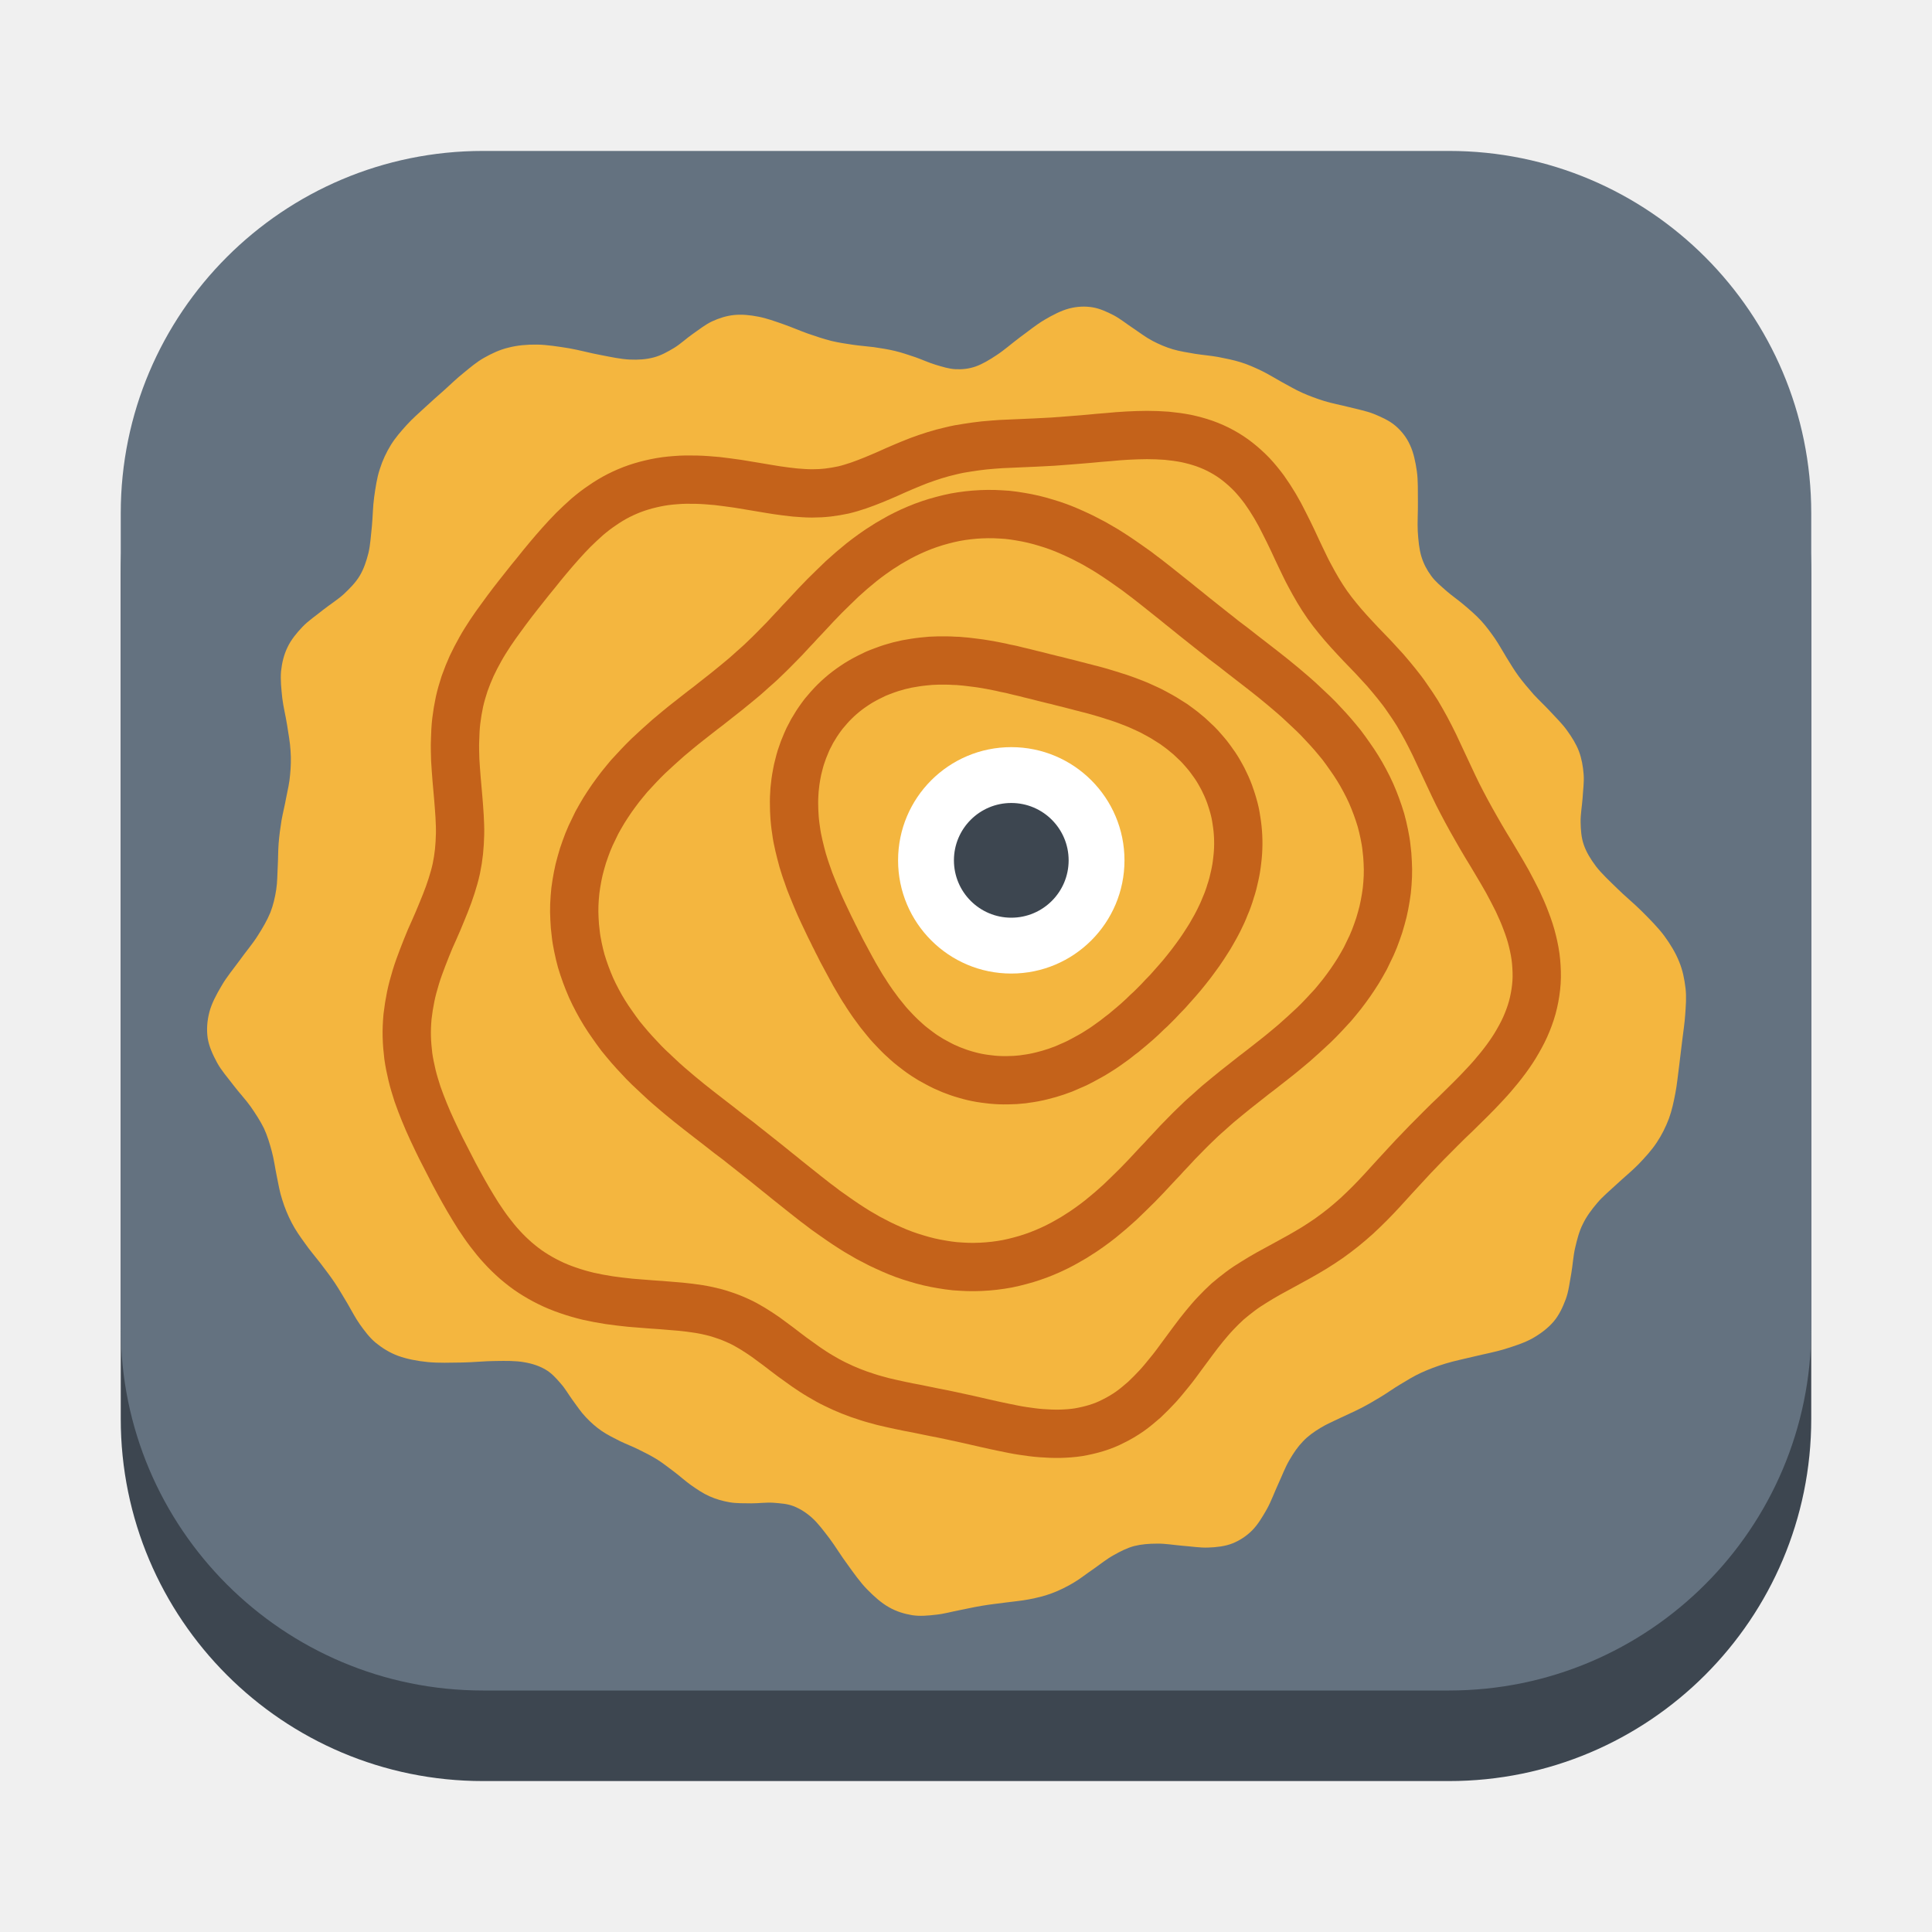
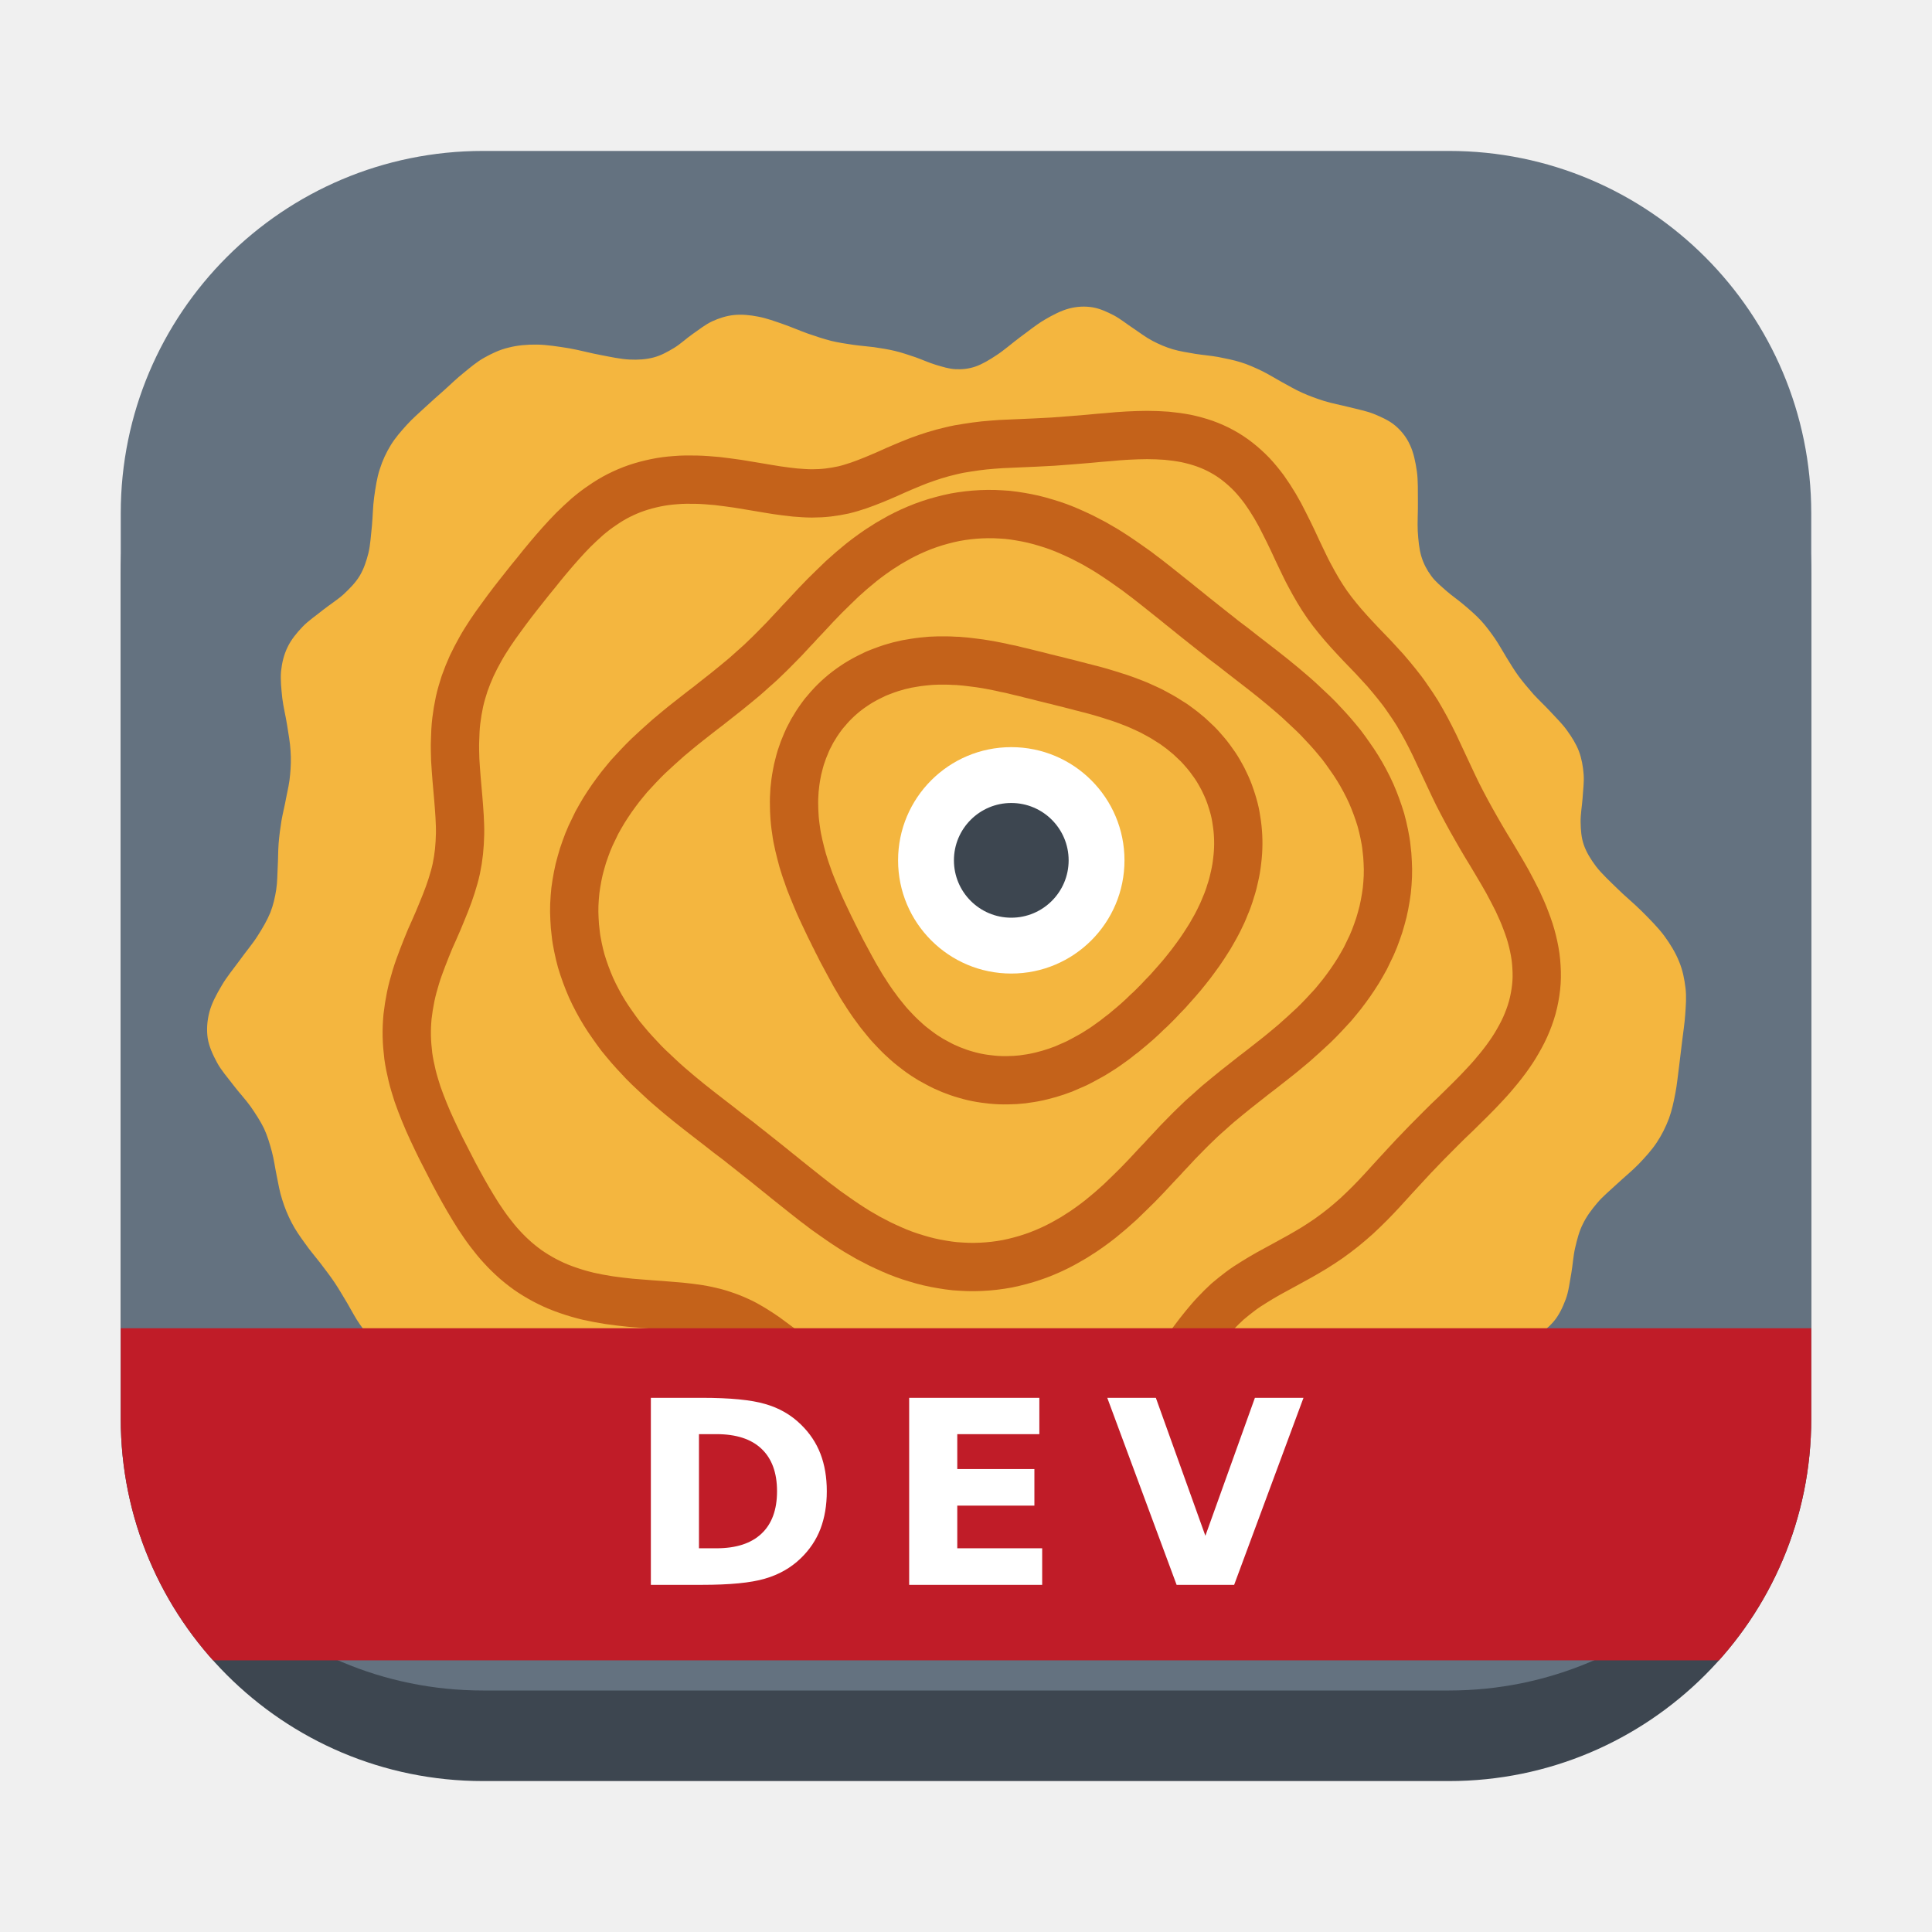
<svg xmlns="http://www.w3.org/2000/svg" width="128" height="128" viewBox="0 0 128 128">
  <rect x="8" y="14" width="112" height="104" rx="24" fill="#3d4650" />
  <rect x="8" y="10" width="112" height="102" rx="24" fill="#647280" />
  <path d="M110.26,62.00C110.67,62.56 111.02,63.14 111.25,63.72C111.49,64.30 111.60,64.89 111.67,65.47C111.74,66.06 111.69,66.64 111.65,67.22C111.61,67.80 111.52,68.37 111.45,68.95C111.38,69.53 111.31,70.10 111.24,70.68C111.16,71.26 111.11,71.84 111.00,72.41C110.89,72.99 110.77,73.56 110.57,74.11C110.36,74.66 110.10,75.19 109.76,75.70C109.43,76.20 109.00,76.67 108.56,77.13C108.12,77.58 107.60,78.00 107.14,78.43C106.68,78.86 106.19,79.26 105.82,79.70C105.44,80.15 105.11,80.59 104.87,81.09C104.62,81.58 104.49,82.11 104.36,82.66C104.23,83.21 104.20,83.81 104.10,84.38C103.99,84.96 103.93,85.56 103.73,86.09C103.53,86.62 103.29,87.14 102.92,87.57C102.55,88.00 102.07,88.36 101.53,88.67C100.99,88.97 100.33,89.18 99.69,89.38C99.04,89.58 98.32,89.71 97.67,89.87C97.01,90.03 96.36,90.16 95.77,90.34C95.18,90.52 94.65,90.72 94.15,90.95C93.65,91.18 93.22,91.45 92.77,91.72C92.33,91.98 91.92,92.28 91.49,92.54C91.06,92.80 90.62,93.06 90.17,93.29C89.73,93.52 89.25,93.72 88.80,93.94C88.35,94.16 87.89,94.35 87.47,94.61C87.06,94.86 86.67,95.13 86.33,95.49C85.99,95.84 85.70,96.26 85.43,96.73C85.15,97.20 84.94,97.77 84.69,98.31C84.44,98.85 84.22,99.47 83.93,99.99C83.64,100.50 83.33,101.02 82.95,101.40C82.57,101.78 82.12,102.07 81.64,102.26C81.15,102.45 80.60,102.51 80.04,102.53C79.49,102.55 78.89,102.45 78.33,102.41C77.76,102.36 77.19,102.26 76.66,102.27C76.12,102.27 75.62,102.31 75.14,102.43C74.66,102.56 74.21,102.79 73.77,103.04C73.32,103.29 72.90,103.63 72.46,103.94C72.01,104.24 71.57,104.60 71.11,104.87C70.65,105.14 70.17,105.38 69.68,105.56C69.19,105.75 68.68,105.86 68.18,105.96C67.67,106.06 67.15,106.10 66.64,106.17C66.13,106.24 65.62,106.29 65.10,106.38C64.59,106.46 64.08,106.58 63.56,106.68C63.04,106.78 62.52,106.93 62.00,106.98C61.48,107.04 60.95,107.09 60.43,107.01C59.91,106.92 59.39,106.77 58.89,106.48C58.39,106.20 57.91,105.77 57.45,105.30C56.99,104.83 56.56,104.22 56.15,103.65C55.73,103.09 55.35,102.45 54.96,101.93C54.57,101.42 54.20,100.92 53.80,100.56C53.41,100.21 53.01,99.96 52.58,99.79C52.15,99.62 51.69,99.60 51.23,99.56C50.76,99.53 50.27,99.60 49.78,99.60C49.30,99.59 48.80,99.61 48.34,99.53C47.88,99.45 47.42,99.32 47.00,99.13C46.57,98.94 46.18,98.67 45.79,98.40C45.41,98.13 45.05,97.80 44.68,97.52C44.30,97.24 43.94,96.95 43.55,96.70C43.16,96.46 42.75,96.25 42.34,96.05C41.93,95.84 41.49,95.68 41.08,95.48C40.67,95.27 40.25,95.07 39.87,94.81C39.49,94.55 39.14,94.24 38.82,93.90C38.50,93.57 38.23,93.16 37.95,92.78C37.67,92.40 37.44,91.98 37.13,91.64C36.83,91.29 36.53,90.96 36.13,90.73C35.73,90.50 35.27,90.34 34.72,90.25C34.17,90.15 33.52,90.16 32.83,90.17C32.14,90.17 31.35,90.26 30.60,90.27C29.85,90.28 29.05,90.31 28.34,90.24C27.64,90.17 26.96,90.04 26.38,89.83C25.81,89.62 25.32,89.31 24.89,88.96C24.47,88.61 24.15,88.17 23.84,87.74C23.53,87.30 23.29,86.82 23.02,86.36C22.74,85.90 22.48,85.44 22.18,84.99C21.88,84.54 21.55,84.12 21.22,83.68C20.89,83.25 20.52,82.83 20.21,82.38C19.89,81.94 19.57,81.49 19.32,81.00C19.07,80.52 18.86,80.01 18.70,79.49C18.53,78.98 18.44,78.43 18.33,77.89C18.22,77.36 18.15,76.81 18.01,76.29C17.87,75.77 17.72,75.26 17.49,74.76C17.25,74.27 16.94,73.80 16.61,73.32C16.27,72.84 15.83,72.38 15.46,71.89C15.09,71.40 14.66,70.92 14.38,70.40C14.10,69.88 13.85,69.34 13.76,68.78C13.68,68.22 13.72,67.64 13.87,67.06C14.02,66.48 14.34,65.88 14.68,65.31C15.01,64.73 15.49,64.16 15.89,63.61C16.28,63.06 16.74,62.53 17.07,62.00C17.41,61.47 17.70,60.97 17.91,60.46C18.11,59.95 18.22,59.45 18.30,58.94C18.38,58.44 18.37,57.93 18.40,57.42C18.43,56.91 18.42,56.39 18.46,55.88C18.50,55.37 18.57,54.86 18.65,54.36C18.74,53.85 18.87,53.36 18.96,52.85C19.06,52.35 19.18,51.85 19.22,51.33C19.27,50.82 19.29,50.29 19.25,49.74C19.22,49.19 19.11,48.62 19.02,48.03C18.93,47.45 18.77,46.83 18.70,46.24C18.64,45.65 18.57,45.04 18.62,44.47C18.68,43.91 18.81,43.37 19.05,42.88C19.28,42.39 19.65,41.94 20.04,41.53C20.43,41.12 20.95,40.78 21.40,40.41C21.86,40.05 22.37,39.73 22.78,39.36C23.18,38.98 23.56,38.60 23.83,38.15C24.10,37.70 24.27,37.19 24.41,36.64C24.54,36.10 24.57,35.47 24.64,34.85C24.70,34.23 24.70,33.56 24.79,32.93C24.88,32.30 24.97,31.66 25.16,31.09C25.34,30.51 25.59,29.98 25.89,29.49C26.19,29.00 26.57,28.57 26.95,28.15C27.33,27.73 27.76,27.36 28.18,26.97C28.59,26.59 29.02,26.21 29.44,25.84C29.86,25.46 30.27,25.06 30.71,24.71C31.15,24.35 31.58,23.98 32.08,23.70C32.58,23.42 33.10,23.17 33.69,23.03C34.27,22.88 34.91,22.82 35.58,22.83C36.24,22.84 36.98,22.96 37.68,23.07C38.38,23.19 39.12,23.40 39.79,23.52C40.46,23.65 41.11,23.79 41.70,23.82C42.29,23.85 42.82,23.81 43.31,23.68C43.80,23.55 44.23,23.31 44.66,23.05C45.09,22.79 45.47,22.42 45.89,22.13C46.31,21.84 46.73,21.50 47.18,21.29C47.64,21.08 48.13,20.92 48.64,20.87C49.14,20.82 49.69,20.87 50.24,20.98C50.78,21.08 51.35,21.29 51.90,21.48C52.44,21.67 52.99,21.91 53.52,22.10C54.04,22.28 54.55,22.45 55.05,22.58C55.55,22.70 56.02,22.77 56.50,22.84C56.97,22.91 57.44,22.94 57.90,23.00C58.37,23.07 58.83,23.14 59.29,23.25C59.75,23.36 60.21,23.52 60.66,23.67C61.11,23.83 61.56,24.04 62.00,24.17C62.44,24.30 62.87,24.44 63.31,24.46C63.75,24.48 64.18,24.44 64.64,24.28C65.09,24.12 65.56,23.84 66.04,23.52C66.53,23.20 67.05,22.74 67.57,22.35C68.10,21.97 68.65,21.51 69.20,21.19C69.74,20.87 70.30,20.58 70.83,20.44C71.36,20.30 71.89,20.28 72.38,20.36C72.87,20.44 73.34,20.66 73.79,20.89C74.24,21.13 74.65,21.47 75.08,21.75C75.50,22.03 75.91,22.35 76.35,22.58C76.79,22.81 77.23,23.00 77.70,23.14C78.17,23.28 78.67,23.35 79.17,23.44C79.67,23.52 80.20,23.56 80.70,23.65C81.21,23.75 81.72,23.85 82.20,24.00C82.69,24.15 83.15,24.36 83.61,24.58C84.06,24.80 84.48,25.07 84.92,25.31C85.37,25.55 85.80,25.81 86.27,26.02C86.74,26.23 87.23,26.41 87.74,26.57C88.26,26.73 88.82,26.83 89.37,26.97C89.91,27.11 90.50,27.22 91.01,27.42C91.52,27.63 92.04,27.86 92.44,28.20C92.84,28.54 93.18,28.96 93.41,29.47C93.65,29.97 93.78,30.60 93.87,31.22C93.96,31.85 93.93,32.58 93.94,33.24C93.95,33.90 93.90,34.60 93.93,35.20C93.97,35.81 94.02,36.37 94.17,36.87C94.32,37.36 94.54,37.77 94.82,38.15C95.10,38.54 95.48,38.84 95.85,39.17C96.22,39.49 96.65,39.78 97.03,40.11C97.42,40.44 97.80,40.77 98.14,41.14C98.47,41.50 98.76,41.90 99.04,42.30C99.32,42.71 99.55,43.14 99.81,43.56C100.07,43.98 100.32,44.40 100.62,44.81C100.92,45.21 101.25,45.60 101.60,46.00C101.96,46.39 102.37,46.77 102.74,47.17C103.11,47.57 103.52,47.97 103.83,48.41C104.14,48.84 104.43,49.30 104.61,49.78C104.79,50.26 104.88,50.78 104.92,51.30C104.96,51.82 104.88,52.36 104.85,52.89C104.81,53.42 104.71,53.95 104.72,54.47C104.73,54.98 104.76,55.48 104.93,55.97C105.10,56.46 105.38,56.92 105.74,57.40C106.11,57.88 106.62,58.35 107.12,58.84C107.62,59.34 108.24,59.84 108.77,60.37C109.29,60.89 109.84,61.44 110.26,62.00Z" fill="#f4b63f" />
  <path d="M101.10,61.00C101.27,61.44 101.42,61.89 101.53,62.35C101.64,62.80 101.73,63.26 101.77,63.71C101.81,64.17 101.83,64.63 101.80,65.08C101.77,65.53 101.70,65.98 101.60,66.42C101.50,66.87 101.35,67.31 101.18,67.73C101.01,68.16 100.79,68.58 100.56,68.98C100.33,69.39 100.06,69.79 99.78,70.17C99.50,70.55 99.19,70.93 98.88,71.29C98.57,71.65 98.23,72.00 97.91,72.34C97.58,72.68 97.24,73.02 96.91,73.34C96.58,73.67 96.25,73.99 95.92,74.30C95.60,74.62 95.28,74.93 94.98,75.24C94.67,75.55 94.37,75.85 94.08,76.16C93.78,76.46 93.50,76.77 93.22,77.07C92.94,77.37 92.67,77.67 92.39,77.97C92.12,78.27 91.85,78.57 91.58,78.86C91.31,79.15 91.04,79.44 90.76,79.72C90.48,80.00 90.19,80.28 89.90,80.55C89.61,80.81 89.31,81.07 89.00,81.32C88.70,81.56 88.38,81.80 88.06,82.03C87.74,82.25 87.41,82.47 87.07,82.68C86.74,82.88 86.40,83.08 86.06,83.27C85.72,83.46 85.38,83.64 85.04,83.83C84.71,84.01 84.37,84.19 84.05,84.37C83.72,84.56 83.40,84.74 83.09,84.94C82.78,85.13 82.47,85.33 82.18,85.55C81.89,85.77 81.61,85.99 81.33,86.23C81.06,86.48 80.80,86.73 80.54,87.01C80.28,87.28 80.04,87.57 79.79,87.87C79.54,88.17 79.30,88.49 79.06,88.81C78.81,89.14 78.57,89.48 78.32,89.81C78.07,90.15 77.82,90.50 77.55,90.83C77.28,91.16 77.01,91.50 76.72,91.82C76.43,92.13 76.13,92.44 75.82,92.73C75.50,93.01 75.18,93.28 74.84,93.52C74.49,93.76 74.14,93.97 73.77,94.15C73.41,94.34 73.03,94.49 72.64,94.61C72.25,94.73 71.85,94.82 71.45,94.89C71.05,94.95 70.64,94.98 70.23,94.99C69.82,95.00 69.40,94.98 68.99,94.95C68.57,94.92 68.16,94.86 67.75,94.80C67.34,94.74 66.93,94.65 66.53,94.57C66.13,94.49 65.73,94.40 65.33,94.31C64.93,94.22 64.54,94.13 64.15,94.04C63.77,93.96 63.38,93.87 63.00,93.79C62.62,93.71 62.24,93.63 61.86,93.56C61.49,93.48 61.11,93.41 60.74,93.33C60.37,93.26 59.99,93.19 59.63,93.11C59.26,93.03 58.89,92.95 58.52,92.86C58.16,92.76 57.79,92.67 57.44,92.55C57.08,92.44 56.72,92.31 56.37,92.17C56.02,92.03 55.68,91.88 55.34,91.71C55.00,91.55 54.67,91.36 54.35,91.17C54.02,90.98 53.71,90.77 53.40,90.56C53.09,90.34 52.78,90.12 52.48,89.90C52.18,89.68 51.89,89.45 51.60,89.23C51.30,89.01 51.01,88.79 50.72,88.58C50.43,88.38 50.13,88.18 49.83,88.00C49.53,87.82 49.23,87.65 48.91,87.51C48.59,87.36 48.26,87.23 47.92,87.12C47.58,87.00 47.23,86.91 46.86,86.83C46.49,86.75 46.10,86.69 45.70,86.64C45.31,86.59 44.89,86.55 44.46,86.52C44.03,86.48 43.59,86.45 43.14,86.42C42.69,86.38 42.23,86.35 41.76,86.31C41.30,86.26 40.83,86.21 40.36,86.14C39.90,86.07 39.43,85.98 38.98,85.88C38.52,85.77 38.07,85.64 37.64,85.49C37.20,85.34 36.78,85.17 36.38,84.97C35.97,84.77 35.59,84.55 35.22,84.31C34.85,84.07 34.51,83.80 34.18,83.52C33.85,83.23 33.54,82.93 33.25,82.61C32.96,82.30 32.69,81.96 32.43,81.62C32.17,81.28 31.93,80.92 31.69,80.56C31.46,80.20 31.24,79.83 31.02,79.46C30.80,79.09 30.60,78.72 30.39,78.34C30.18,77.96 29.98,77.58 29.79,77.20C29.59,76.82 29.39,76.43 29.20,76.05C29.01,75.66 28.82,75.27 28.64,74.88C28.46,74.49 28.28,74.09 28.12,73.69C27.96,73.29 27.80,72.89 27.66,72.48C27.53,72.07 27.40,71.66 27.30,71.24C27.20,70.82 27.11,70.39 27.05,69.96C27.00,69.53 26.96,69.10 26.95,68.66C26.94,68.23 26.96,67.79 27.00,67.35C27.05,66.91 27.12,66.47 27.21,66.03C27.30,65.59 27.42,65.16 27.55,64.73C27.68,64.30 27.84,63.87 28.00,63.45C28.16,63.03 28.33,62.61 28.50,62.20C28.68,61.80 28.86,61.40 29.03,61.00C29.19,60.60 29.36,60.22 29.51,59.83C29.66,59.45 29.80,59.07 29.92,58.69C30.04,58.31 30.15,57.93 30.23,57.56C30.31,57.18 30.37,56.80 30.41,56.42C30.45,56.04 30.47,55.66 30.48,55.27C30.49,54.88 30.47,54.48 30.45,54.08C30.43,53.68 30.39,53.27 30.36,52.86C30.33,52.45 30.28,52.03 30.25,51.61C30.22,51.19 30.18,50.76 30.16,50.33C30.15,49.90 30.13,49.47 30.15,49.04C30.16,48.61 30.18,48.18 30.23,47.76C30.28,47.34 30.35,46.92 30.44,46.50C30.53,46.09 30.65,45.69 30.78,45.29C30.92,44.89 31.08,44.50 31.25,44.12C31.43,43.74 31.62,43.37 31.83,43.00C32.03,42.64 32.26,42.28 32.49,41.93C32.72,41.59 32.96,41.24 33.21,40.91C33.45,40.57 33.71,40.23 33.96,39.90C34.22,39.57 34.47,39.24 34.73,38.92C34.99,38.59 35.25,38.26 35.52,37.94C35.78,37.61 36.04,37.29 36.31,36.97C36.58,36.65 36.85,36.33 37.13,36.02C37.41,35.71 37.69,35.40 37.99,35.10C38.29,34.81 38.59,34.52 38.91,34.24C39.23,33.97 39.56,33.71 39.91,33.48C40.25,33.24 40.62,33.02 40.99,32.83C41.37,32.64 41.76,32.47 42.17,32.33C42.58,32.19 43.00,32.08 43.43,31.99C43.86,31.90 44.31,31.84 44.76,31.81C45.21,31.77 45.67,31.77 46.13,31.78C46.59,31.79 47.05,31.83 47.51,31.87C47.97,31.92 48.43,31.99 48.88,32.05C49.33,32.12 49.78,32.20 50.21,32.27C50.64,32.34 51.07,32.42 51.48,32.48C51.89,32.54 52.29,32.59 52.67,32.63C53.06,32.66 53.43,32.69 53.80,32.69C54.17,32.69 54.52,32.67 54.87,32.63C55.21,32.59 55.55,32.53 55.88,32.46C56.22,32.38 56.54,32.28 56.87,32.17C57.20,32.06 57.52,31.93 57.85,31.80C58.18,31.67 58.51,31.52 58.84,31.38C59.17,31.23 59.50,31.08 59.84,30.94C60.18,30.80 60.52,30.65 60.87,30.52C61.22,30.39 61.57,30.27 61.92,30.16C62.28,30.05 62.64,29.95 63.00,29.87C63.36,29.78 63.73,29.71 64.09,29.66C64.46,29.60 64.83,29.55 65.20,29.51C65.57,29.47 65.94,29.45 66.32,29.42C66.69,29.40 67.07,29.39 67.45,29.37C67.82,29.35 68.20,29.34 68.59,29.32C68.97,29.30 69.36,29.28 69.75,29.26C70.14,29.23 70.53,29.20 70.94,29.17C71.34,29.14 71.74,29.10 72.16,29.07C72.57,29.03 72.99,28.99 73.41,28.96C73.84,28.92 74.27,28.88 74.70,28.86C75.13,28.84 75.57,28.82 76.00,28.82C76.44,28.82 76.87,28.84 77.30,28.87C77.73,28.91 78.16,28.97 78.58,29.05C79.00,29.14 79.41,29.25 79.81,29.39C80.20,29.53 80.59,29.70 80.95,29.90C81.32,30.10 81.67,30.33 82.00,30.59C82.33,30.85 82.64,31.13 82.94,31.44C83.23,31.75 83.50,32.08 83.76,32.43C84.01,32.78 84.25,33.15 84.47,33.52C84.69,33.89 84.90,34.28 85.09,34.67C85.29,35.06 85.48,35.45 85.66,35.83C85.84,36.22 86.02,36.61 86.20,36.98C86.38,37.35 86.55,37.72 86.74,38.07C86.93,38.43 87.12,38.77 87.32,39.11C87.52,39.44 87.72,39.76 87.94,40.07C88.16,40.38 88.39,40.68 88.63,40.97C88.87,41.27 89.12,41.55 89.38,41.84C89.63,42.12 89.90,42.40 90.16,42.68C90.43,42.96 90.70,43.24 90.97,43.52C91.23,43.81 91.51,44.10 91.77,44.39C92.03,44.69 92.28,44.99 92.53,45.30C92.78,45.61 93.02,45.92 93.24,46.25C93.47,46.57 93.69,46.91 93.90,47.24C94.10,47.58 94.30,47.93 94.49,48.28C94.68,48.63 94.85,48.98 95.03,49.34C95.20,49.70 95.37,50.06 95.54,50.43C95.71,50.79 95.88,51.16 96.05,51.52C96.22,51.89 96.40,52.26 96.58,52.63C96.77,53.00 96.96,53.37 97.16,53.74C97.36,54.11 97.57,54.49 97.79,54.87C98.00,55.25 98.23,55.63 98.46,56.02C98.69,56.40 98.94,56.80 99.17,57.20C99.41,57.60 99.65,58.01 99.88,58.42C100.10,58.84 100.33,59.26 100.54,59.69C100.74,60.12 100.94,60.56 101.10,61.00Z" fill="none" stroke="#c4621a" stroke-width="3.2" stroke-linejoin="round" />
  <path d="M91.88,59.00C91.84,59.31 91.79,59.62 91.73,59.93C91.67,60.24 91.60,60.55 91.51,60.85C91.43,61.16 91.33,61.46 91.22,61.76C91.12,62.05 91.00,62.35 90.87,62.64C90.74,62.92 90.60,63.21 90.46,63.49C90.31,63.77 90.15,64.04 89.99,64.31C89.82,64.58 89.65,64.84 89.47,65.10C89.29,65.36 89.10,65.61 88.91,65.86C88.72,66.10 88.52,66.34 88.32,66.58C88.11,66.81 87.90,67.04 87.69,67.26C87.48,67.48 87.27,67.70 87.05,67.91C86.83,68.12 86.61,68.32 86.39,68.52C86.17,68.72 85.95,68.92 85.73,69.11C85.51,69.30 85.28,69.49 85.06,69.67C84.84,69.85 84.62,70.03 84.40,70.20C84.18,70.37 83.96,70.55 83.75,70.71C83.53,70.88 83.32,71.05 83.10,71.21C82.89,71.38 82.68,71.54 82.48,71.70C82.27,71.86 82.07,72.02 81.87,72.18C81.67,72.34 81.47,72.50 81.28,72.66C81.08,72.82 80.89,72.98 80.70,73.14C80.52,73.30 80.33,73.46 80.15,73.63C79.96,73.79 79.78,73.96 79.60,74.12C79.42,74.29 79.25,74.46 79.07,74.63C78.90,74.80 78.72,74.97 78.55,75.15C78.38,75.32 78.21,75.50 78.03,75.68C77.86,75.86 77.69,76.04 77.52,76.23C77.34,76.41 77.17,76.60 77.00,76.79C76.82,76.97 76.65,77.16 76.47,77.35C76.29,77.54 76.11,77.74 75.93,77.93C75.75,78.12 75.56,78.31 75.37,78.51C75.18,78.70 74.99,78.89 74.79,79.08C74.60,79.27 74.40,79.46 74.20,79.65C73.99,79.84 73.78,80.03 73.57,80.21C73.36,80.39 73.14,80.57 72.92,80.75C72.69,80.93 72.47,81.10 72.23,81.27C72.00,81.43 71.77,81.60 71.52,81.75C71.28,81.91 71.04,82.06 70.78,82.20C70.53,82.35 70.28,82.48 70.02,82.61C69.76,82.74 69.49,82.86 69.23,82.97C68.96,83.08 68.69,83.19 68.41,83.28C68.14,83.37 67.86,83.46 67.58,83.53C67.30,83.61 67.01,83.67 66.73,83.73C66.44,83.78 66.16,83.83 65.87,83.86C65.58,83.89 65.29,83.92 65.00,83.93C64.71,83.94 64.42,83.95 64.13,83.94C63.84,83.93 63.55,83.91 63.26,83.89C62.97,83.86 62.68,83.82 62.40,83.77C62.11,83.72 61.83,83.67 61.54,83.60C61.26,83.53 60.98,83.46 60.70,83.37C60.43,83.29 60.15,83.20 59.88,83.10C59.61,83.00 59.34,82.89 59.07,82.77C58.81,82.66 58.55,82.53 58.29,82.41C58.03,82.28 57.78,82.14 57.52,82.01C57.27,81.87 57.03,81.72 56.78,81.58C56.54,81.43 56.30,81.28 56.06,81.12C55.83,80.96 55.59,80.81 55.36,80.64C55.13,80.48 54.91,80.32 54.68,80.16C54.46,79.99 54.24,79.82 54.02,79.66C53.80,79.49 53.58,79.32 53.37,79.15C53.15,78.98 52.94,78.81 52.73,78.64C52.51,78.47 52.30,78.30 52.09,78.13C51.88,77.96 51.68,77.79 51.47,77.63C51.26,77.46 51.05,77.29 50.84,77.12C50.63,76.95 50.42,76.79 50.21,76.62C50.00,76.45 49.79,76.29 49.58,76.12C49.37,75.96 49.16,75.79 48.95,75.62C48.73,75.46 48.52,75.29 48.30,75.13C48.09,74.96 47.87,74.79 47.65,74.62C47.43,74.45 47.21,74.28 46.99,74.11C46.77,73.94 46.55,73.77 46.32,73.59C46.10,73.42 45.88,73.24 45.65,73.06C45.43,72.88 45.20,72.69 44.98,72.51C44.75,72.32 44.53,72.13 44.30,71.93C44.08,71.74 43.86,71.54 43.64,71.33C43.42,71.13 43.20,70.92 42.98,70.71C42.76,70.50 42.55,70.28 42.34,70.05C42.13,69.83 41.92,69.60 41.72,69.37C41.51,69.13 41.32,68.89 41.12,68.65C40.93,68.40 40.75,68.15 40.57,67.89C40.39,67.64 40.21,67.37 40.05,67.11C39.88,66.84 39.73,66.57 39.58,66.29C39.43,66.01 39.29,65.73 39.16,65.44C39.03,65.15 38.92,64.86 38.81,64.57C38.70,64.27 38.60,63.97 38.51,63.67C38.43,63.37 38.35,63.06 38.29,62.75C38.23,62.45 38.17,62.14 38.14,61.82C38.10,61.51 38.07,61.20 38.06,60.88C38.04,60.57 38.04,60.26 38.05,59.94C38.06,59.63 38.09,59.31 38.12,59.00C38.16,58.69 38.21,58.38 38.27,58.07C38.33,57.76 38.40,57.45 38.49,57.15C38.57,56.84 38.67,56.54 38.78,56.24C38.88,55.95 39.00,55.65 39.13,55.36C39.26,55.08 39.40,54.79 39.54,54.51C39.69,54.23 39.85,53.96 40.01,53.69C40.18,53.42 40.35,53.16 40.53,52.90C40.71,52.64 40.90,52.39 41.09,52.14C41.28,51.90 41.48,51.66 41.68,51.42C41.89,51.19 42.10,50.96 42.31,50.74C42.52,50.52 42.73,50.30 42.95,50.09C43.17,49.88 43.39,49.68 43.61,49.48C43.83,49.28 44.05,49.08 44.27,48.89C44.49,48.70 44.72,48.51 44.94,48.33C45.16,48.15 45.38,47.97 45.60,47.80C45.82,47.63 46.04,47.45 46.25,47.29C46.47,47.12 46.68,46.95 46.90,46.79C47.11,46.62 47.32,46.46 47.52,46.30C47.73,46.14 47.93,45.98 48.13,45.82C48.33,45.66 48.53,45.50 48.72,45.34C48.92,45.18 49.11,45.02 49.30,44.86C49.48,44.70 49.67,44.54 49.85,44.37C50.04,44.21 50.22,44.04 50.40,43.88C50.58,43.71 50.75,43.54 50.93,43.37C51.10,43.20 51.28,43.03 51.45,42.85C51.62,42.68 51.79,42.50 51.97,42.32C52.14,42.14 52.31,41.96 52.48,41.77C52.66,41.59 52.83,41.40 53.00,41.21C53.18,41.03 53.35,40.84 53.53,40.65C53.71,40.46 53.89,40.26 54.07,40.07C54.25,39.88 54.44,39.69 54.63,39.49C54.82,39.30 55.01,39.11 55.21,38.92C55.40,38.73 55.60,38.54 55.80,38.35C56.01,38.16 56.22,37.97 56.43,37.79C56.64,37.61 56.86,37.43 57.08,37.25C57.31,37.07 57.53,36.90 57.77,36.73C58.00,36.57 58.23,36.40 58.48,36.25C58.72,36.09 58.96,35.94 59.22,35.80C59.47,35.65 59.72,35.52 59.98,35.39C60.24,35.26 60.51,35.14 60.77,35.03C61.04,34.92 61.31,34.81 61.59,34.72C61.86,34.63 62.14,34.54 62.42,34.47C62.70,34.39 62.99,34.33 63.27,34.27C63.56,34.22 63.84,34.17 64.13,34.14C64.42,34.11 64.71,34.08 65.00,34.07C65.29,34.06 65.58,34.05 65.87,34.06C66.16,34.07 66.45,34.09 66.74,34.11C67.03,34.14 67.32,34.18 67.60,34.23C67.89,34.28 68.17,34.33 68.46,34.40C68.74,34.47 69.02,34.54 69.30,34.63C69.57,34.71 69.85,34.80 70.12,34.90C70.39,35.00 70.66,35.11 70.93,35.23C71.19,35.34 71.45,35.47 71.71,35.59C71.97,35.72 72.22,35.86 72.48,35.99C72.73,36.13 72.97,36.28 73.22,36.42C73.46,36.57 73.70,36.72 73.94,36.88C74.17,37.04 74.41,37.19 74.64,37.36C74.87,37.52 75.09,37.68 75.32,37.84C75.54,38.01 75.76,38.18 75.98,38.34C76.20,38.51 76.42,38.68 76.63,38.85C76.85,39.02 77.06,39.19 77.27,39.36C77.49,39.53 77.70,39.70 77.91,39.87C78.12,40.04 78.32,40.21 78.53,40.37C78.74,40.54 78.95,40.71 79.16,40.88C79.37,41.05 79.58,41.21 79.79,41.38C80.00,41.55 80.21,41.71 80.42,41.88C80.63,42.04 80.84,42.21 81.05,42.38C81.27,42.54 81.48,42.71 81.70,42.87C81.91,43.04 82.13,43.21 82.35,43.38C82.57,43.55 82.79,43.72 83.01,43.89C83.23,44.06 83.45,44.23 83.68,44.41C83.90,44.58 84.12,44.76 84.35,44.94C84.57,45.12 84.80,45.31 85.02,45.49C85.25,45.68 85.47,45.87 85.70,46.07C85.92,46.26 86.14,46.46 86.36,46.67C86.58,46.87 86.80,47.08 87.02,47.29C87.24,47.50 87.45,47.72 87.66,47.95C87.87,48.17 88.08,48.40 88.28,48.63C88.49,48.87 88.68,49.11 88.88,49.35C89.07,49.60 89.25,49.85 89.43,50.11C89.61,50.36 89.79,50.63 89.95,50.89C90.12,51.16 90.27,51.43 90.42,51.71C90.57,51.99 90.71,52.27 90.84,52.56C90.97,52.85 91.08,53.14 91.19,53.43C91.30,53.73 91.40,54.03 91.49,54.33C91.57,54.63 91.65,54.94 91.71,55.25C91.77,55.55 91.83,55.86 91.86,56.18C91.90,56.49 91.93,56.80 91.94,57.12C91.96,57.43 91.96,57.74 91.95,58.06C91.94,58.37 91.91,58.69 91.88,59.00Z" fill="none" stroke="#c4621a" stroke-width="3.2" stroke-linejoin="round" />
  <path d="M81.97,57.00C81.95,57.17 81.93,57.35 81.90,57.52C81.87,57.69 81.84,57.86 81.80,58.03C81.76,58.21 81.72,58.37 81.68,58.54C81.63,58.71 81.59,58.88 81.53,59.04C81.48,59.21 81.43,59.37 81.37,59.53C81.31,59.70 81.25,59.86 81.18,60.01C81.12,60.17 81.05,60.33 80.98,60.49C80.91,60.64 80.84,60.79 80.76,60.95C80.68,61.10 80.61,61.25 80.53,61.39C80.45,61.54 80.36,61.69 80.28,61.83C80.20,61.98 80.11,62.12 80.02,62.26C79.93,62.40 79.84,62.54 79.75,62.68C79.66,62.82 79.57,62.95 79.48,63.08C79.38,63.22 79.29,63.35 79.19,63.48C79.09,63.61 79.00,63.74 78.90,63.87C78.80,64.00 78.70,64.12 78.60,64.25C78.50,64.37 78.40,64.50 78.30,64.62C78.19,64.74 78.09,64.86 77.99,64.98C77.88,65.10 77.78,65.22 77.67,65.34C77.57,65.46 77.46,65.57 77.36,65.69C77.25,65.80 77.14,65.92 77.03,66.03C76.92,66.15 76.82,66.26 76.71,66.37C76.60,66.48 76.48,66.60 76.37,66.71C76.26,66.82 76.15,66.93 76.03,67.03C75.92,67.14 75.81,67.25 75.69,67.36C75.58,67.46 75.46,67.57 75.34,67.68C75.22,67.78 75.10,67.88 74.98,67.99C74.86,68.09 74.74,68.19 74.62,68.29C74.50,68.40 74.37,68.50 74.24,68.59C74.12,68.69 73.99,68.79 73.86,68.89C73.73,68.98 73.60,69.08 73.47,69.17C73.34,69.26 73.21,69.36 73.07,69.45C72.93,69.54 72.80,69.62 72.66,69.71C72.52,69.80 72.38,69.88 72.24,69.96C72.09,70.04 71.95,70.12 71.80,70.20C71.66,70.28 71.51,70.35 71.36,70.43C71.21,70.50 71.06,70.57 70.91,70.63C70.76,70.70 70.60,70.77 70.45,70.83C70.29,70.89 70.13,70.94 69.98,71.00C69.82,71.05 69.66,71.10 69.50,71.15C69.33,71.20 69.17,71.24 69.01,71.28C68.84,71.32 68.68,71.36 68.51,71.39C68.35,71.42 68.18,71.45 68.01,71.47C67.84,71.50 67.68,71.52 67.51,71.53C67.34,71.55 67.17,71.56 67.00,71.56C66.83,71.57 66.66,71.57 66.49,71.57C66.32,71.57 66.15,71.56 65.98,71.55C65.81,71.54 65.64,71.52 65.48,71.50C65.31,71.48 65.14,71.46 64.97,71.43C64.80,71.40 64.64,71.37 64.47,71.33C64.31,71.29 64.14,71.25 63.98,71.20C63.82,71.16 63.66,71.10 63.50,71.05C63.34,70.99 63.18,70.93 63.02,70.87C62.87,70.81 62.71,70.74 62.56,70.67C62.41,70.60 62.26,70.52 62.11,70.44C61.96,70.36 61.81,70.28 61.67,70.20C61.52,70.11 61.38,70.02 61.24,69.93C61.10,69.84 60.97,69.74 60.83,69.64C60.70,69.54 60.57,69.44 60.44,69.34C60.31,69.24 60.18,69.13 60.06,69.02C59.94,68.91 59.82,68.80 59.70,68.69C59.58,68.57 59.46,68.46 59.35,68.34C59.24,68.23 59.13,68.11 59.02,67.99C58.91,67.87 58.80,67.75 58.70,67.62C58.60,67.50 58.50,67.38 58.40,67.25C58.30,67.13 58.20,67.00 58.11,66.87C58.02,66.75 57.92,66.62 57.83,66.49C57.74,66.36 57.66,66.24 57.57,66.11C57.48,65.98 57.40,65.85 57.32,65.72C57.23,65.59 57.15,65.46 57.07,65.33C56.99,65.20 56.92,65.07 56.84,64.94C56.76,64.81 56.69,64.68 56.61,64.55C56.54,64.42 56.47,64.28 56.39,64.15C56.32,64.02 56.25,63.89 56.18,63.76C56.11,63.63 56.04,63.50 55.97,63.37C55.90,63.24 55.83,63.11 55.76,62.98C55.69,62.84 55.63,62.71 55.56,62.58C55.49,62.45 55.42,62.32 55.36,62.18C55.29,62.05 55.22,61.92 55.16,61.78C55.09,61.65 55.03,61.52 54.96,61.38C54.90,61.25 54.83,61.11 54.77,60.98C54.70,60.84 54.64,60.70 54.57,60.56C54.51,60.43 54.44,60.29 54.38,60.15C54.32,60.01 54.25,59.87 54.19,59.72C54.13,59.58 54.07,59.44 54.01,59.29C53.95,59.15 53.89,59.00 53.83,58.85C53.77,58.70 53.71,58.55 53.65,58.40C53.60,58.25 53.54,58.10 53.49,57.94C53.43,57.79 53.38,57.63 53.33,57.48C53.28,57.32 53.23,57.16 53.18,57.00C53.14,56.84 53.09,56.68 53.05,56.51C53.01,56.35 52.97,56.18 52.93,56.02C52.89,55.85 52.86,55.68 52.82,55.51C52.79,55.34 52.76,55.17 52.74,55.00C52.71,54.82 52.69,54.65 52.67,54.47C52.65,54.30 52.64,54.12 52.63,53.95C52.62,53.77 52.61,53.59 52.61,53.41C52.60,53.23 52.61,53.05 52.61,52.87C52.62,52.69 52.63,52.51 52.64,52.33C52.66,52.16 52.68,51.98 52.70,51.80C52.73,51.62 52.75,51.44 52.79,51.26C52.82,51.08 52.86,50.90 52.91,50.72C52.95,50.55 53.00,50.37 53.05,50.20C53.11,50.02 53.17,49.85 53.23,49.68C53.30,49.51 53.37,49.34 53.44,49.17C53.51,49.00 53.59,48.84 53.68,48.68C53.76,48.51 53.85,48.35 53.95,48.20C54.04,48.04 54.14,47.89 54.25,47.73C54.35,47.58 54.46,47.44 54.57,47.29C54.69,47.15 54.81,47.01 54.93,46.87C55.05,46.73 55.18,46.60 55.31,46.47C55.44,46.34 55.57,46.22 55.71,46.10C55.85,45.98 55.99,45.86 56.14,45.75C56.28,45.64 56.43,45.54 56.59,45.43C56.74,45.33 56.89,45.23 57.05,45.14C57.21,45.05 57.37,44.96 57.53,44.88C57.69,44.80 57.86,44.72 58.02,44.64C58.19,44.57 58.36,44.50 58.53,44.44C58.70,44.37 58.87,44.32 59.04,44.26C59.21,44.21 59.39,44.16 59.56,44.11C59.73,44.07 59.91,44.03 60.08,43.99C60.26,43.96 60.43,43.93 60.61,43.90C60.79,43.87 60.96,43.85 61.14,43.83C61.31,43.81 61.49,43.80 61.66,43.78C61.83,43.77 62.01,43.77 62.18,43.76C62.35,43.76 62.53,43.76 62.70,43.76C62.87,43.76 63.04,43.77 63.21,43.78C63.38,43.78 63.54,43.79 63.71,43.81C63.88,43.82 64.04,43.84 64.21,43.86C64.37,43.88 64.53,43.90 64.69,43.92C64.85,43.94 65.01,43.96 65.17,43.99C65.33,44.02 65.49,44.04 65.64,44.07C65.80,44.10 65.95,44.13 66.10,44.16C66.25,44.19 66.41,44.22 66.55,44.26C66.70,44.29 66.85,44.32 67.00,44.35C67.15,44.39 67.29,44.42 67.44,44.46C67.58,44.49 67.73,44.53 67.87,44.56C68.01,44.60 68.15,44.63 68.30,44.67C68.44,44.70 68.58,44.74 68.72,44.77C68.86,44.81 69.00,44.84 69.14,44.88C69.28,44.91 69.42,44.95 69.55,44.98C69.69,45.02 69.83,45.05 69.97,45.08C70.11,45.12 70.25,45.15 70.39,45.19C70.53,45.22 70.66,45.26 70.80,45.29C70.94,45.33 71.08,45.36 71.22,45.40C71.36,45.43 71.50,45.47 71.64,45.51C71.78,45.54 71.93,45.58 72.07,45.62C72.21,45.65 72.35,45.69 72.50,45.73C72.64,45.77 72.78,45.81 72.93,45.85C73.07,45.89 73.22,45.94 73.36,45.98C73.51,46.02 73.65,46.07 73.80,46.12C73.95,46.16 74.09,46.21 74.24,46.26C74.39,46.31 74.54,46.37 74.69,46.42C74.83,46.48 74.98,46.53 75.13,46.59C75.28,46.65 75.43,46.71 75.58,46.78C75.72,46.84 75.87,46.91 76.02,46.98C76.17,47.05 76.32,47.12 76.46,47.20C76.61,47.28 76.76,47.36 76.90,47.44C77.05,47.52 77.19,47.61 77.33,47.70C77.48,47.79 77.62,47.88 77.76,47.97C77.90,48.07 78.04,48.17 78.17,48.27C78.31,48.37 78.44,48.48 78.57,48.59C78.71,48.70 78.84,48.81 78.96,48.93C79.09,49.05 79.22,49.17 79.34,49.29C79.46,49.41 79.58,49.54 79.69,49.67C79.81,49.80 79.92,49.94 80.03,50.07C80.14,50.21 80.24,50.35 80.34,50.49C80.45,50.63 80.54,50.78 80.64,50.93C80.73,51.08 80.82,51.23 80.90,51.38C80.99,51.54 81.07,51.69 81.14,51.85C81.22,52.01 81.29,52.17 81.36,52.34C81.42,52.50 81.49,52.66 81.54,52.83C81.60,53.00 81.65,53.17 81.70,53.34C81.75,53.50 81.79,53.68 81.83,53.85C81.86,54.02 81.90,54.19 81.92,54.37C81.95,54.54 81.97,54.72 81.99,54.89C82.01,55.07 82.02,55.24 82.03,55.42C82.04,55.60 82.04,55.77 82.04,55.95C82.04,56.12 82.03,56.30 82.02,56.48C82.01,56.65 81.99,56.83 81.97,57.00Z" fill="none" stroke="#c4621a" stroke-width="3.2" stroke-linejoin="round" />
  <circle cx="67" cy="57" r="7.5" fill="#ffffff" />
  <circle cx="67" cy="57" r="3.8" fill="#3d4650" />
+   <clipPath id="tile">
+     <rect x="8" y="10" width="112" height="108" rx="24" />
+   </clipPath>
+   <rect x="0" y="88" width="128" height="22" fill="#c01c28" clip-path="url(#tile)" />
+   <text x="64" y="105" font-family="DejaVu Sans, sans-serif" font-size="17" font-weight="bold" letter-spacing="3" text-anchor="middle" fill="#ffffff">DEV</text>
</svg>
